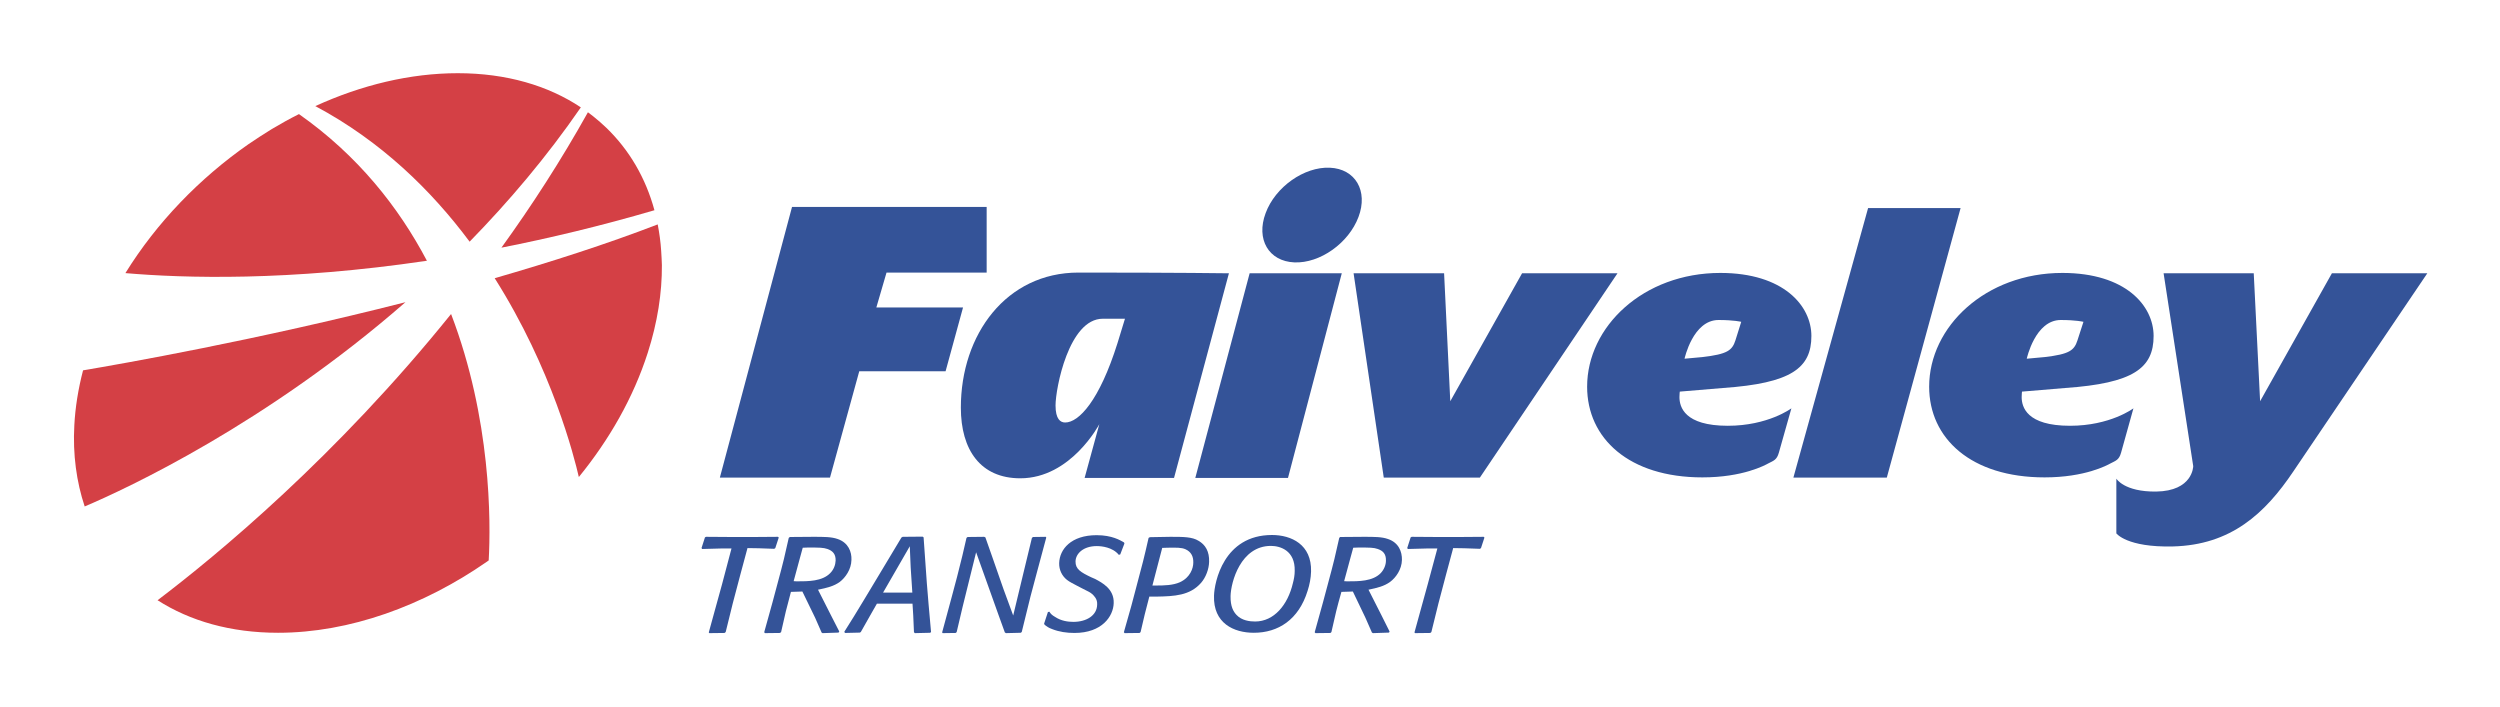
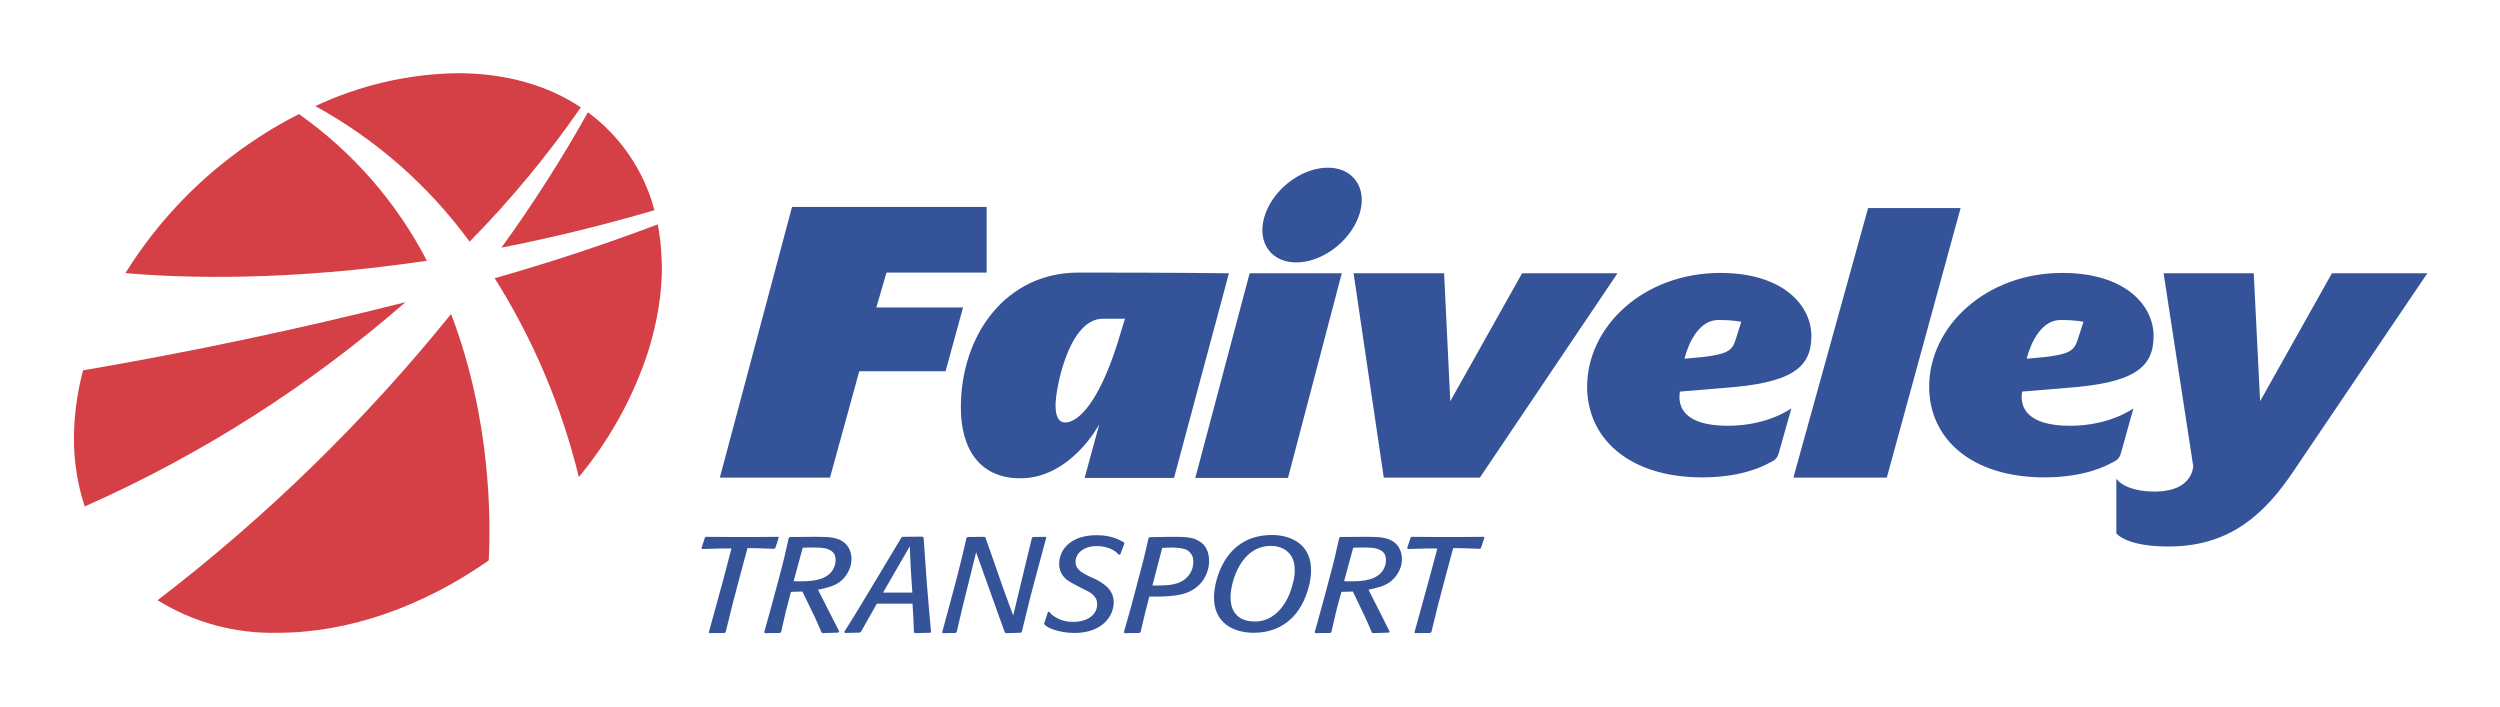
- <svg xmlns="http://www.w3.org/2000/svg" viewBox="1106.91 437.26 137.56 38.82" width="138" height="39" role="img">
-   <path d="M1142.92 448.80C1142.44 447.03 1141.54 445.49 1140.28 444.27C1140.05 444.05 1139.81 443.84 1139.56 443.64C1139.46 443.56 1139.36 443.48 1139.26 443.41C1137.78 446.06 1136.17 448.55 1134.50 450.86C1137.13 450.34 1139.95 449.67 1142.92 448.80" fill="#d44045" />
-   <path d="M1130.40 451.58C1128.84 448.62 1126.59 445.78 1123.36 443.51C1122.86 443.76 1122.36 444.04 1121.87 444.33C1121.44 444.60 1121.01 444.87 1120.59 445.16C1117.89 447.04 1115.53 449.48 1113.81 452.26C1117.05 452.54 1122.79 452.71 1130.40 451.58" fill="#d44045" />
-   <path d="M1132.75 450.53C1134.90 448.33 1136.99 445.87 1138.87 443.14C1137.07 441.94 1134.77 441.26 1132.10 441.26C1129.48 441.26 1126.80 441.91 1124.26 443.07C1127.88 445.00 1130.65 447.71 1132.75 450.53" fill="#d44045" />
-   <path d="M1143.10 449.58C1140.27 450.67 1137.21 451.65 1134.13 452.54C1137.29 457.53 1138.51 462.39 1138.76 463.48C1140.44 461.42 1141.76 459.11 1142.55 456.65C1143.09 454.97 1143.34 453.34 1143.33 451.82C1143.32 451.56 1143.31 451.29 1143.29 451.03C1143.26 450.54 1143.19 450.05 1143.10 449.58" fill="#d44045" />
-   <path d="M1111.48 457.61C1111.21 458.65 1111.05 459.66 1111.00 460.63C1110.91 462.24 1111.12 463.75 1111.57 465.10C1113.90 464.11 1121.57 460.54 1129.22 453.86C1121.02 455.95 1113.62 457.25 1111.48 457.61" fill="#d44045" />
-   <path d="M1131.73 454.51C1125.41 462.36 1118.85 467.78 1115.58 470.26C1117.36 471.40 1119.60 472.05 1122.21 472.05C1126.14 472.05 1130.20 470.57 1133.70 468.14L1133.80 468.07C1133.92 465.92 1133.94 460.29 1131.73 454.51" fill="#d44045" />
-   <path d="M1146.84 472.01L1146.78 472.06L1145.94 472.07L1145.91 472.03L1146.24 470.83L1146.64 469.38L1147.16 467.41L1146.66 467.41L1145.55 467.44L1145.51 467.39L1145.70 466.80L1145.76 466.77L1147.17 466.78L1148.39 466.78L1149.72 466.77L1149.76 466.81L1149.57 467.39L1149.51 467.43L1148.66 467.40L1148.04 467.39L1147.66 468.80L1147.23 470.43L1146.84 472.01" fill="#345398" />
-   <path d="M1151.65 466.77C1152.25 466.77 1152.66 466.77 1153.00 466.89C1153.59 467.09 1153.78 467.60 1153.76 468.04C1153.75 468.57 1153.42 469.02 1153.12 469.25C1152.79 469.49 1152.41 469.58 1151.92 469.68L1152.64 471.10L1153.09 471.98L1153.05 472.04L1152.17 472.07L1152.12 472.04L1151.76 471.22L1151.06 469.78L1150.43 469.80C1150.18 470.72 1150.12 470.98 1149.89 472.01L1149.83 472.06L1149.00 472.07L1148.96 472.02L1149.42 470.36L1149.69 469.35C1150.02 468.13 1150.10 467.78 1150.31 466.83L1150.37 466.78L1151.65 466.77M1150.58 469.21L1150.74 469.22C1151.39 469.22 1152.15 469.22 1152.59 468.77C1152.79 468.57 1152.88 468.31 1152.89 468.08C1152.90 467.71 1152.72 467.54 1152.44 467.44C1152.21 467.36 1151.99 467.36 1151.36 467.36L1151.08 467.37L1150.91 467.99L1150.58 469.21" fill="#345398" />
-   <path d="M1157.73 466.80C1157.88 469.01 1157.92 469.58 1158.14 472.01L1158.09 472.05L1157.25 472.07L1157.20 472.02L1157.16 471.10L1157.12 470.45L1155.16 470.45L1154.84 471.01C1154.59 471.45 1154.57 471.49 1154.28 472.00L1154.23 472.04L1153.40 472.06L1153.37 471.99C1153.83 471.26 1153.92 471.12 1154.45 470.24L1155.43 468.61L1156.51 466.81L1156.58 466.77L1157.68 466.76L1157.73 466.80M1155.50 469.84C1155.77 469.84 1156.03 469.84 1156.30 469.84C1156.57 469.84 1156.85 469.84 1157.11 469.84L1157.02 468.46L1156.97 467.29L1155.50 469.84" fill="#345398" />
-   <path d="M1163.13 472.01L1163.07 472.05L1162.26 472.07L1162.20 472.03L1161.86 471.09L1160.62 467.62L1159.88 470.61L1159.55 472.01L1159.50 472.06L1158.78 472.07L1158.75 472.03L1159.28 470.07L1159.57 468.98C1159.84 467.90 1159.91 467.65 1160.09 466.83L1160.15 466.78L1161.06 466.77L1161.13 466.80L1161.51 467.88L1162.12 469.63L1162.66 471.10L1163.32 468.36L1163.69 466.83L1163.75 466.78L1164.45 466.77L1164.48 466.81L1163.98 468.67L1163.61 470.06L1163.13 472.01" fill="#345398" />
-   <path d="M1164.36 471.55L1164.57 470.91L1164.65 470.89C1164.72 471.00 1164.79 471.08 1164.97 471.18C1165.30 471.40 1165.68 471.45 1165.97 471.45C1166.69 471.45 1167.27 471.10 1167.28 470.50C1167.30 470.18 1167.10 470.02 1167.03 469.94C1166.89 469.82 1166.84 469.80 1166.42 469.59L1166.17 469.46C1165.96 469.35 1165.76 469.25 1165.62 469.14C1165.34 468.92 1165.18 468.58 1165.19 468.22C1165.21 467.45 1165.85 466.68 1167.25 466.68C1168.10 466.68 1168.55 466.96 1168.76 467.08L1168.78 467.14L1168.55 467.74L1168.47 467.76C1168.13 467.34 1167.52 467.28 1167.26 467.28C1166.51 467.28 1166.10 467.70 1166.09 468.12C1166.08 468.55 1166.38 468.72 1166.94 468.99L1167.17 469.09C1167.54 469.29 1168.22 469.63 1168.19 470.42C1168.17 471.14 1167.55 472.06 1166.03 472.06C1165.61 472.06 1165.19 472.00 1164.81 471.85C1164.59 471.77 1164.52 471.71 1164.39 471.61L1164.36 471.55" fill="#345398" />
-   <path d="M1169.67 472.01L1169.62 472.06L1168.79 472.07L1168.75 472.02L1169.16 470.57L1169.38 469.74C1169.78 468.25 1169.87 467.89 1170.11 466.83L1170.18 466.79L1170.72 466.78L1171.31 466.77C1172.02 466.77 1172.51 466.77 1172.86 466.99C1173.24 467.21 1173.46 467.58 1173.44 468.15C1173.43 468.55 1173.26 469.00 1173.00 469.30C1172.38 470.01 1171.52 470.04 1170.55 470.06L1170.15 470.06L1169.90 471.03L1169.67 472.01M1170.32 469.45L1170.52 469.45C1170.96 469.45 1171.45 469.44 1171.83 469.27C1172.40 469.01 1172.57 468.50 1172.57 468.19C1172.58 467.85 1172.45 467.59 1172.13 467.45C1171.92 467.36 1171.65 467.36 1171.13 467.37L1170.86 467.38L1170.69 468.03L1170.32 469.45" fill="#345398" />
-   <path d="M1175.90 472.05C1174.79 472.05 1173.66 471.52 1173.71 470.01C1173.73 469.28 1174.23 466.67 1176.90 466.67C1177.96 466.67 1179.09 467.19 1179.05 468.68C1179.04 469.04 1178.97 469.40 1178.86 469.74C1178.37 471.33 1177.24 472.05 1175.90 472.05M1178.15 468.65C1178.18 467.52 1177.35 467.27 1176.84 467.27C1175.18 467.27 1174.64 469.25 1174.62 470.03C1174.61 470.61 1174.78 470.89 1174.95 471.07C1175.24 471.38 1175.68 471.43 1175.97 471.43C1177.01 471.43 1177.77 470.52 1178.05 469.32C1178.11 469.10 1178.15 468.87 1178.15 468.65" fill="#345398" />
-   <path d="M1181.94 466.77C1182.54 466.77 1182.94 466.77 1183.28 466.89C1183.88 467.09 1184.06 467.60 1184.05 468.04C1184.04 468.57 1183.71 469.02 1183.40 469.25C1183.07 469.49 1182.69 469.58 1182.21 469.68L1182.93 471.10L1183.37 471.98L1183.34 472.04L1182.46 472.07L1182.40 472.04L1182.04 471.22L1181.35 469.78L1180.72 469.80C1180.46 470.72 1180.40 470.98 1180.17 472.01L1180.12 472.06L1179.29 472.07L1179.25 472.02L1179.71 470.36L1179.98 469.35C1180.31 468.13 1180.39 467.78 1180.60 466.83L1180.65 466.78L1181.94 466.77M1180.87 469.21L1181.03 469.22C1181.68 469.22 1182.44 469.22 1182.88 468.77C1183.07 468.57 1183.17 468.31 1183.17 468.08C1183.18 467.71 1183.01 467.54 1182.72 467.44C1182.50 467.36 1182.28 467.36 1181.65 467.36L1181.37 467.37L1181.20 467.99L1180.87 469.21" fill="#345398" />
-   <path d="M1185.67 472.01L1185.61 472.06L1184.77 472.07L1184.74 472.03L1185.07 470.83L1185.47 469.38L1186.00 467.41L1185.49 467.41L1184.38 467.44L1184.34 467.39L1184.53 466.80L1184.59 466.77L1186.00 466.78L1187.22 466.78L1188.55 466.77L1188.59 466.81L1188.40 467.39L1188.34 467.43L1187.49 467.40L1186.87 467.39L1186.49 468.80L1186.06 470.43L1185.67 472.01" fill="#345398" />
-   <path d="M1155.69 452.23L1155.13 454.15L1159.90 454.15L1158.94 457.66L1154.19 457.66L1152.58 463.51L1146.52 463.51L1149.57 452.07L1150.49 448.62L1161.20 448.62L1161.20 452.23L1155.69 452.23" fill="#345398" />
-   <path d="M1171.51 463.53L1166.59 463.53L1167.40 460.57C1167.40 460.57 1165.84 463.55 1163.05 463.55C1160.87 463.55 1159.78 462.00 1159.78 459.66C1159.78 455.62 1162.29 452.23 1166.25 452.23C1171.86 452.23 1174.53 452.27 1174.53 452.27L1171.51 463.53M1167.59 454.77C1165.72 454.77 1164.99 458.61 1164.99 459.54C1164.99 460.30 1165.26 460.48 1165.52 460.48C1166.27 460.48 1167.40 459.29 1168.40 456.11L1168.81 454.77L1167.59 454.77" fill="#345398" />
-   <path d="M1177.78 463.53L1172.68 463.53L1175.67 452.27L1180.74 452.27L1177.78 463.53" fill="#345398" />
-   <path d="M1188.34 463.51L1183.05 463.51L1181.39 452.27L1186.37 452.27L1186.71 459.31L1190.66 452.27L1195.91 452.27L1188.34 463.51" fill="#345398" />
-   <path d="M1201.73 458.58L1199.34 458.78C1199.34 458.78 1199.32 458.89 1199.32 459.08C1199.32 459.62 1199.59 460.66 1201.98 460.66C1204.20 460.66 1205.48 459.70 1205.48 459.70L1204.79 462.14C1204.68 462.54 1204.50 462.58 1204.21 462.73C1204.03 462.83 1202.81 463.50 1200.58 463.50C1196.54 463.50 1194.24 461.35 1194.24 458.51C1194.24 455.21 1197.33 452.25 1201.57 452.25C1205.05 452.25 1206.58 454.06 1206.58 455.72C1206.58 457.49 1205.46 458.32 1201.73 458.58M1201.47 454.84C1200.06 454.84 1199.60 456.97 1199.60 456.97L1200.58 456.88C1201.97 456.72 1202.22 456.51 1202.40 455.96L1202.72 454.94C1202.72 454.94 1202.33 454.84 1201.47 454.84" fill="#345398" />
-   <path d="M1220.56 458.58L1218.17 458.78C1218.17 458.78 1218.15 458.89 1218.15 459.08C1218.15 459.62 1218.42 460.66 1220.81 460.66C1223.03 460.66 1224.30 459.70 1224.30 459.70L1223.62 462.14C1223.51 462.54 1223.33 462.58 1223.04 462.73C1222.86 462.83 1221.64 463.50 1219.41 463.50C1215.36 463.50 1213.06 461.35 1213.06 458.51C1213.06 455.21 1216.16 452.25 1220.39 452.25C1223.88 452.25 1225.41 454.06 1225.41 455.72C1225.41 457.49 1224.29 458.32 1220.56 458.58M1220.30 454.84C1218.89 454.84 1218.43 456.97 1218.43 456.97L1219.41 456.88C1220.79 456.72 1221.04 456.51 1221.22 455.96L1221.55 454.94C1221.55 454.94 1221.16 454.84 1220.30 454.84" fill="#345398" />
-   <path d="M1210.73 463.51L1205.59 463.51L1209.70 448.68L1214.79 448.68L1210.73 463.51" fill="#345398" />
-   <path d="M1233.10 463.17C1231.54 465.49 1229.67 467.22 1226.47 467.30C1223.93 467.36 1223.36 466.58 1223.36 466.58L1223.36 463.57C1223.36 463.57 1223.79 464.30 1225.55 464.28C1227.57 464.25 1227.59 462.90 1227.59 462.88L1225.96 452.27L1230.92 452.27L1231.27 459.31L1235.22 452.27L1240.47 452.27L1233.10 463.17" fill="#345398" />
-   <path d="M1181.66 449.17C1181.12 450.61 1179.54 451.73 1178.13 451.67C1176.72 451.61 1176.01 450.40 1176.55 448.96C1177.08 447.52 1178.67 446.40 1180.08 446.46C1181.49 446.52 1182.20 447.74 1181.66 449.17" fill="#345398" />
+ <svg xmlns="http://www.w3.org/2000/svg" width="138" height="39" viewBox="1106.91 437.26 137.56 38.82">
+   <path fill="#d44045" d="M1142.92 448.8a9.8 9.8 0 0 0-3.66-5.39 76 76 0 0 1-4.76 7.45 97 97 0 0 0 8.42-2.06m-12.52 2.78a22.6 22.6 0 0 0-7.04-8.07q-.75.38-1.49.82-.65.4-1.28.83a24 24 0 0 0-6.78 7.1c3.24.28 8.98.45 16.59-.68m2.35-1.05a56 56 0 0 0 6.12-7.39c-1.8-1.2-4.1-1.88-6.77-1.88a19 19 0 0 0-7.84 1.81 26 26 0 0 1 8.49 7.46m10.35-.95a111 111 0 0 1-8.97 2.96 37 37 0 0 1 4.63 10.94 21 21 0 0 0 3.79-6.83q.8-2.53.78-4.83l-.04-.79q-.05-.74-.19-1.45m-31.62 8.03a15 15 0 0 0-.48 3.02 12 12 0 0 0 .57 4.47 70 70 0 0 0 17.65-11.24 233 233 0 0 1-17.74 3.75m20.25-3.1a95 95 0 0 1-16.15 15.75 12 12 0 0 0 6.63 1.79c3.93 0 7.99-1.48 11.49-3.91l.1-.07c.12-2.15.14-7.78-2.07-13.56" />
+   <path fill="#345398" d="m1146.84 472.01-.06.05-.84.01-.03-.04.33-1.2.4-1.45.52-1.97h-.5l-1.11.03-.04-.05.19-.59.06-.03 1.41.01h1.22l1.33-.01.04.04-.19.58-.06.04-.85-.03-.62-.01-.38 1.41-.43 1.63zm4.81-5.24c.6 0 1.01 0 1.35.12.59.2.78.71.76 1.15-.01.53-.34.98-.64 1.21-.33.24-.71.33-1.2.43l.72 1.42.45.88-.04.06-.88.03-.05-.03-.36-.82-.7-1.44-.63.02c-.25.92-.31 1.18-.54 2.21l-.06.05-.83.01-.04-.05.46-1.66.27-1.01c.33-1.22.41-1.57.62-2.52l.06-.05zm-1.07 2.44.16.01c.65 0 1.41 0 1.85-.45.2-.2.29-.46.3-.69.01-.37-.17-.54-.45-.64-.23-.08-.45-.08-1.08-.08l-.28.01-.17.62zm7.15-2.41c.15 2.21.19 2.78.41 5.21l-.05.04-.84.02-.05-.05-.04-.92-.04-.65h-1.96l-.32.56-.56.99-.05.04-.83.02-.03-.07c.46-.73.55-.87 1.08-1.75l.98-1.63 1.08-1.8.07-.04 1.1-.01zm-2.23 3.04h1.61l-.09-1.38-.05-1.17zm7.63 2.17-.06.04-.81.02-.06-.04-.34-.94-1.24-3.47-.74 2.99-.33 1.4-.05.05-.72.01-.03-.04.53-1.96.29-1.09c.27-1.08.34-1.33.52-2.15l.06-.05.91-.01.07.03.38 1.08.61 1.75.54 1.47.66-2.74.37-1.53.06-.05.7-.01.03.04-.5 1.86-.37 1.39zm1.23-.46.21-.64.08-.02c.07.11.14.19.32.29.33.22.71.27 1 .27.72 0 1.3-.35 1.31-.95.02-.32-.18-.48-.25-.56-.14-.12-.19-.14-.61-.35l-.25-.13q-.33-.16-.55-.32a1.1 1.1 0 0 1-.43-.92c.02-.77.66-1.54 2.06-1.54.85 0 1.3.28 1.51.4l.02.06-.23.6-.08.02c-.34-.42-.95-.48-1.21-.48-.75 0-1.16.42-1.17.84-.01.43.29.6.85.87l.23.1c.37.2 1.05.54 1.02 1.33-.02.72-.64 1.64-2.16 1.64q-.64 0-1.22-.21c-.22-.08-.29-.14-.42-.24zm5.31.46-.05.05-.83.01-.04-.05.41-1.45.22-.83c.4-1.49.49-1.85.73-2.91l.07-.04.54-.01.59-.01c.71 0 1.2 0 1.55.22q.59.32.58 1.16c-.01.4-.18.85-.44 1.15-.62.71-1.48.74-2.45.76h-.4l-.25.97zm.65-2.56h.2c.44 0 .93-.01 1.31-.18.57-.26.74-.77.74-1.08q.03-.52-.44-.74a3 3 0 0 0-1-.08l-.27.01-.17.65zm5.58 2.6c-1.11 0-2.24-.53-2.19-2.04.02-.73.52-3.34 3.19-3.34 1.06 0 2.19.52 2.15 2.01q-.02.55-.19 1.06c-.49 1.59-1.62 2.31-2.96 2.31m2.25-3.4c.03-1.13-.8-1.38-1.31-1.38-1.66 0-2.2 1.98-2.22 2.76-.01.58.16.86.33 1.04.29.31.73.36 1.02.36 1.04 0 1.8-.91 2.08-2.11q.1-.33.1-.67m3.79-1.88c.6 0 1 0 1.34.12.6.2.78.71.77 1.15-.01.53-.34.98-.65 1.21-.33.24-.71.33-1.19.43l.72 1.42.44.88-.03.06-.88.03-.06-.03-.36-.82-.69-1.44-.63.02c-.26.92-.32 1.18-.55 2.21l-.05.05-.83.01-.04-.05.46-1.66.27-1.01c.33-1.22.41-1.57.62-2.52l.05-.05zm-1.07 2.44.16.01c.65 0 1.41 0 1.85-.45.19-.2.29-.46.29-.69.01-.37-.16-.54-.45-.64-.22-.08-.44-.08-1.07-.08l-.28.01-.17.62zm4.8 2.8-.06.05-.84.01-.03-.04.33-1.2.4-1.45.53-1.97h-.51l-1.11.03-.04-.05.19-.59.06-.03 1.41.01h1.22l1.33-.01.04.04-.19.58-.06.04-.85-.03-.62-.01-.38 1.41-.43 1.63zm-29.98-19.78-.56 1.92h4.77l-.96 3.51h-4.75l-1.61 5.85h-6.06l3.05-11.44.92-3.45h10.71v3.61zm15.82 11.3h-4.92l.81-2.96s-1.56 2.98-4.35 2.98c-2.18 0-3.27-1.55-3.27-3.89 0-4.04 2.51-7.43 6.47-7.43 5.61 0 8.28.04 8.28.04zm-3.92-8.76c-1.87 0-2.6 3.84-2.6 4.77 0 .76.27.94.53.94.75 0 1.88-1.19 2.88-4.37l.41-1.34zm10.19 8.76h-5.1l2.99-11.26h5.07zm10.56-.02h-5.29l-1.66-11.24h4.98l.34 7.04 3.95-7.04h5.25zm13.39-4.93-2.39.2-.02.3c0 .54.27 1.58 2.66 1.58 2.22 0 3.5-.96 3.5-.96l-.69 2.44c-.11.4-.29.44-.58.59-.18.1-1.4.77-3.63.77-4.04 0-6.34-2.15-6.34-4.99 0-3.3 3.09-6.26 7.33-6.26 3.48 0 5.01 1.81 5.01 3.47 0 1.77-1.12 2.6-4.85 2.86m-.26-3.74c-1.41 0-1.87 2.13-1.87 2.13l.98-.09c1.39-.16 1.64-.37 1.82-.92l.32-1.02s-.39-.1-1.25-.1m19.09 3.74-2.39.2-.02.3c0 .54.27 1.58 2.66 1.58 2.22 0 3.49-.96 3.49-.96l-.68 2.44c-.11.4-.29.44-.58.59-.18.1-1.4.77-3.63.77-4.05 0-6.35-2.15-6.35-4.99 0-3.3 3.1-6.26 7.33-6.26 3.49 0 5.02 1.81 5.02 3.47 0 1.77-1.12 2.6-4.85 2.86m-.26-3.74c-1.41 0-1.87 2.13-1.87 2.13l.98-.09c1.38-.16 1.63-.37 1.81-.92l.33-1.02s-.39-.1-1.25-.1m-9.57 8.67h-5.14l4.11-14.83h5.09z" />
+   <path fill="#345398" d="M1233.1 463.17c-1.56 2.32-3.43 4.05-6.63 4.13-2.54.06-3.11-.72-3.11-.72v-3.01s.43.73 2.19.71c2.02-.03 2.04-1.38 2.04-1.4l-1.63-10.61h4.96l.35 7.04 3.95-7.04h5.25zm-51.44-14c-.54 1.44-2.12 2.56-3.53 2.5s-2.12-1.27-1.58-2.71c.53-1.44 2.12-2.56 3.53-2.5s2.12 1.28 1.58 2.71" />
</svg>
